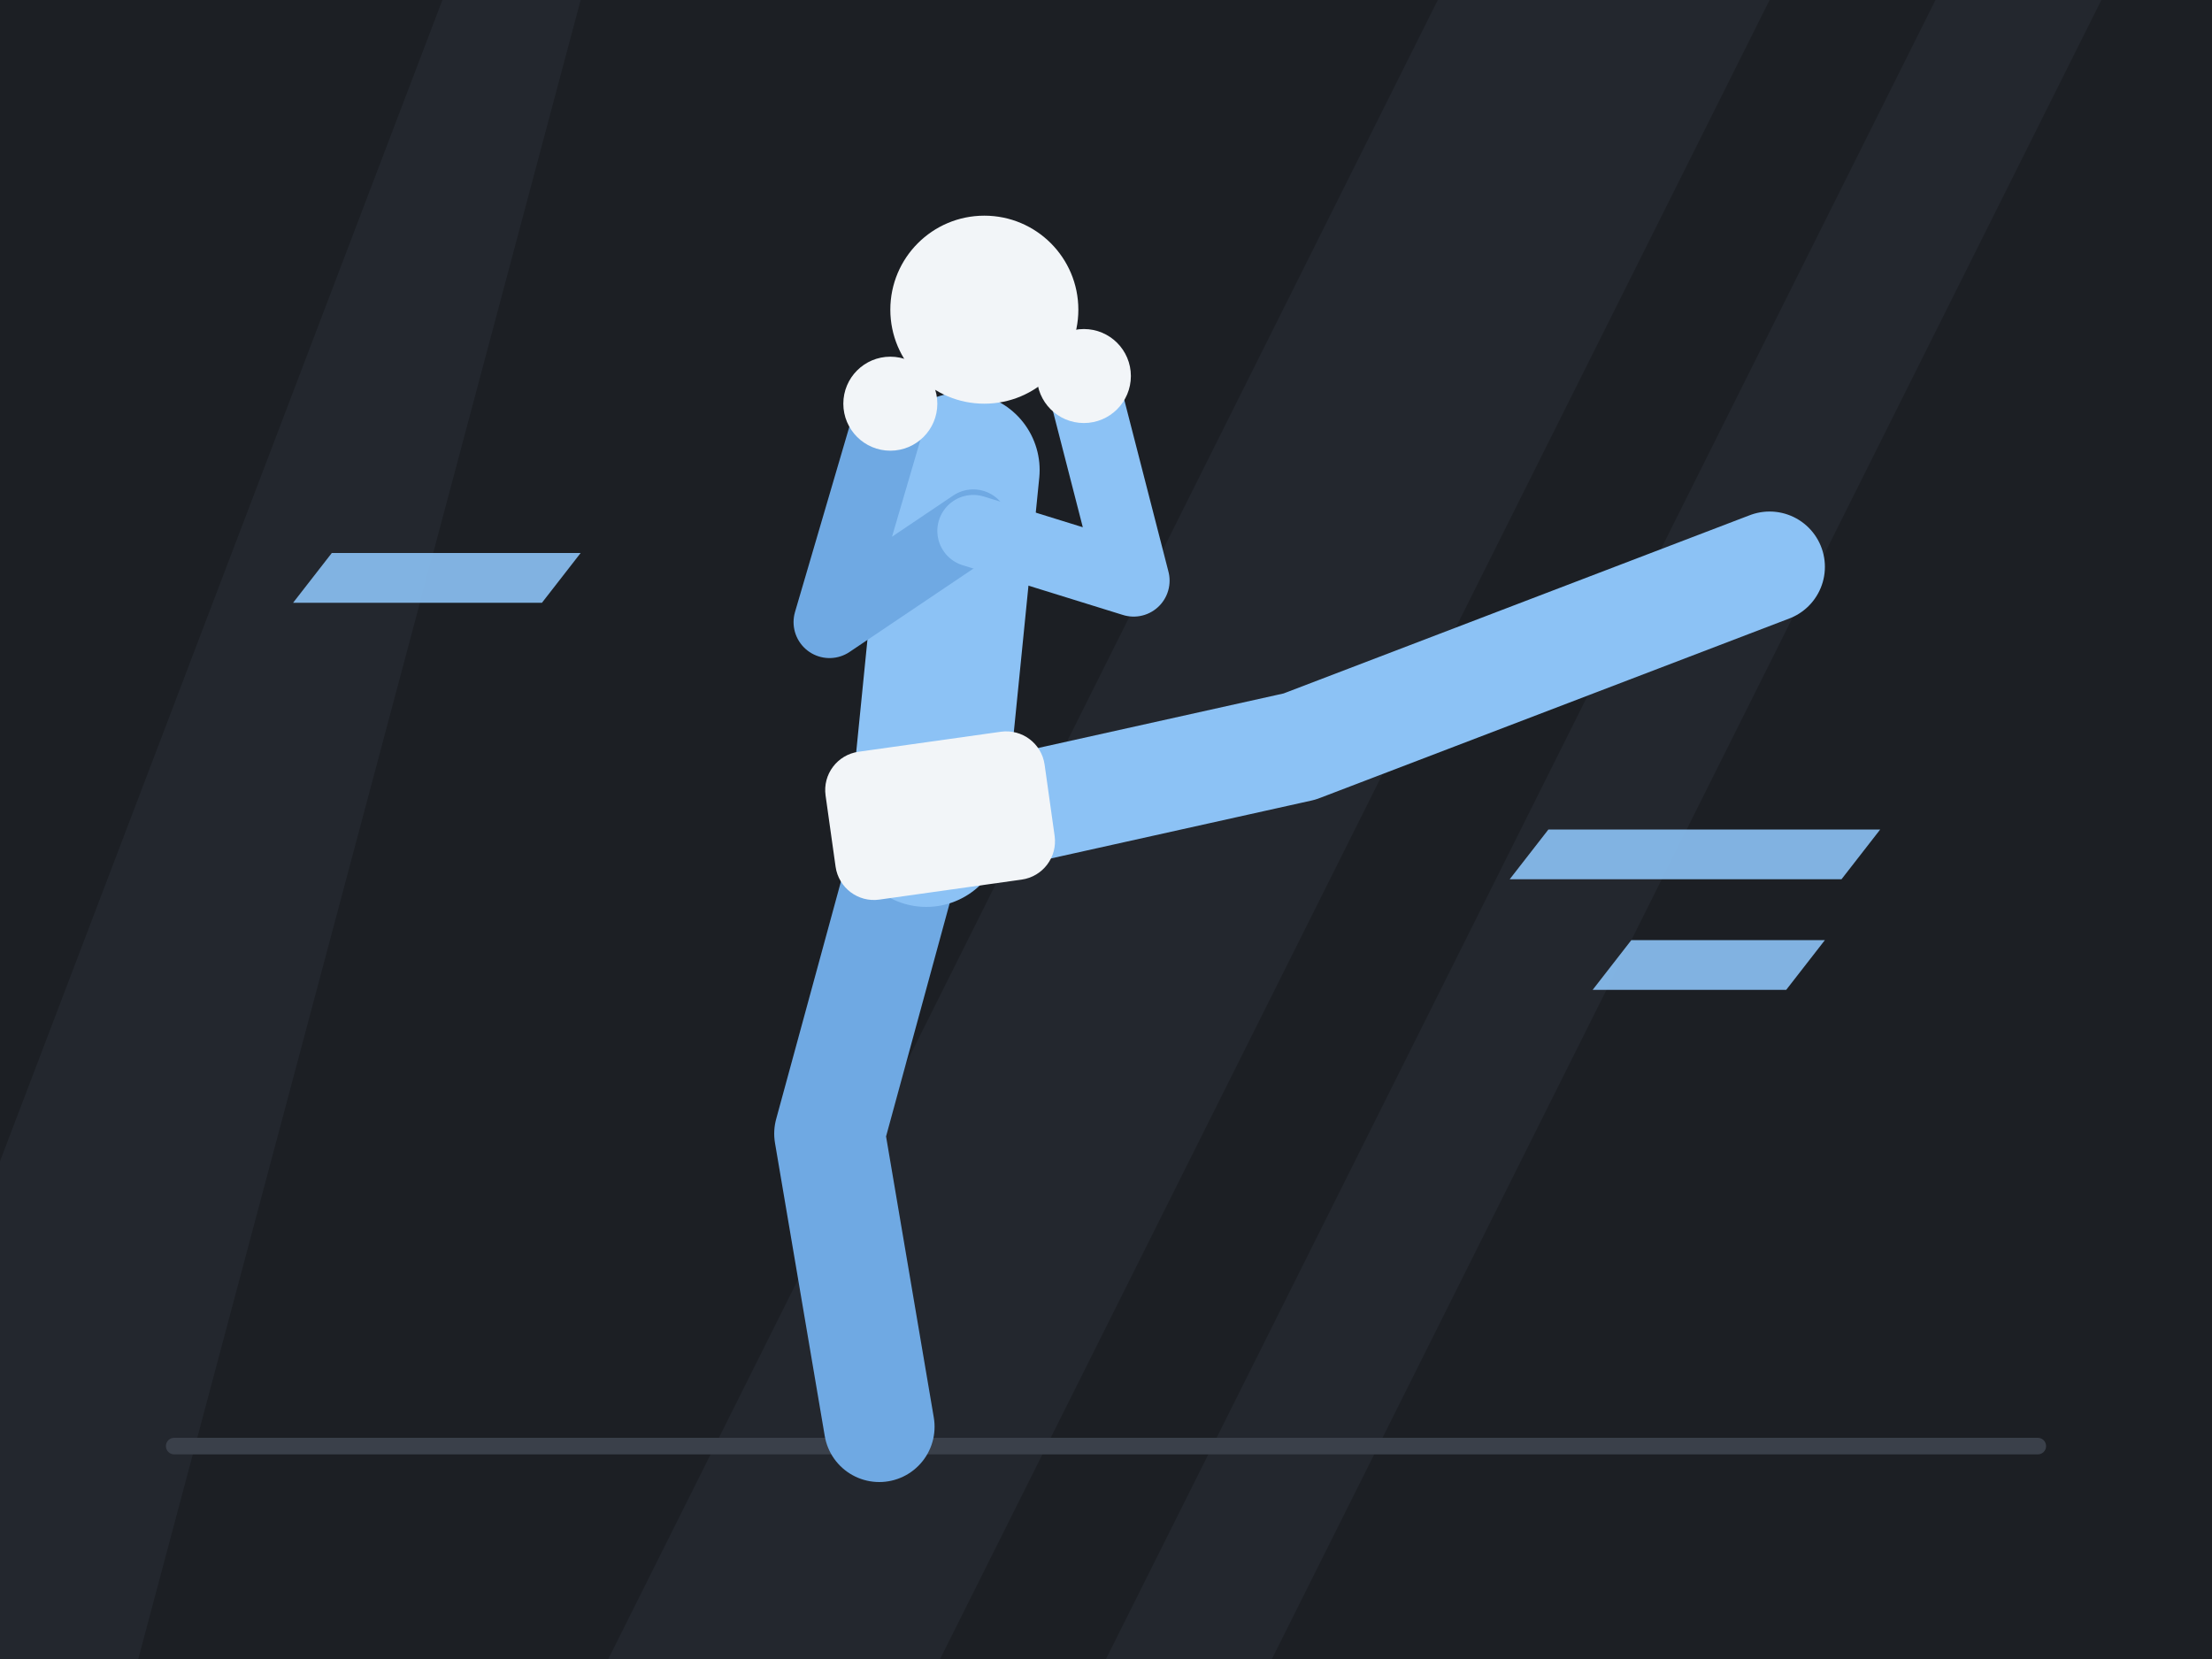
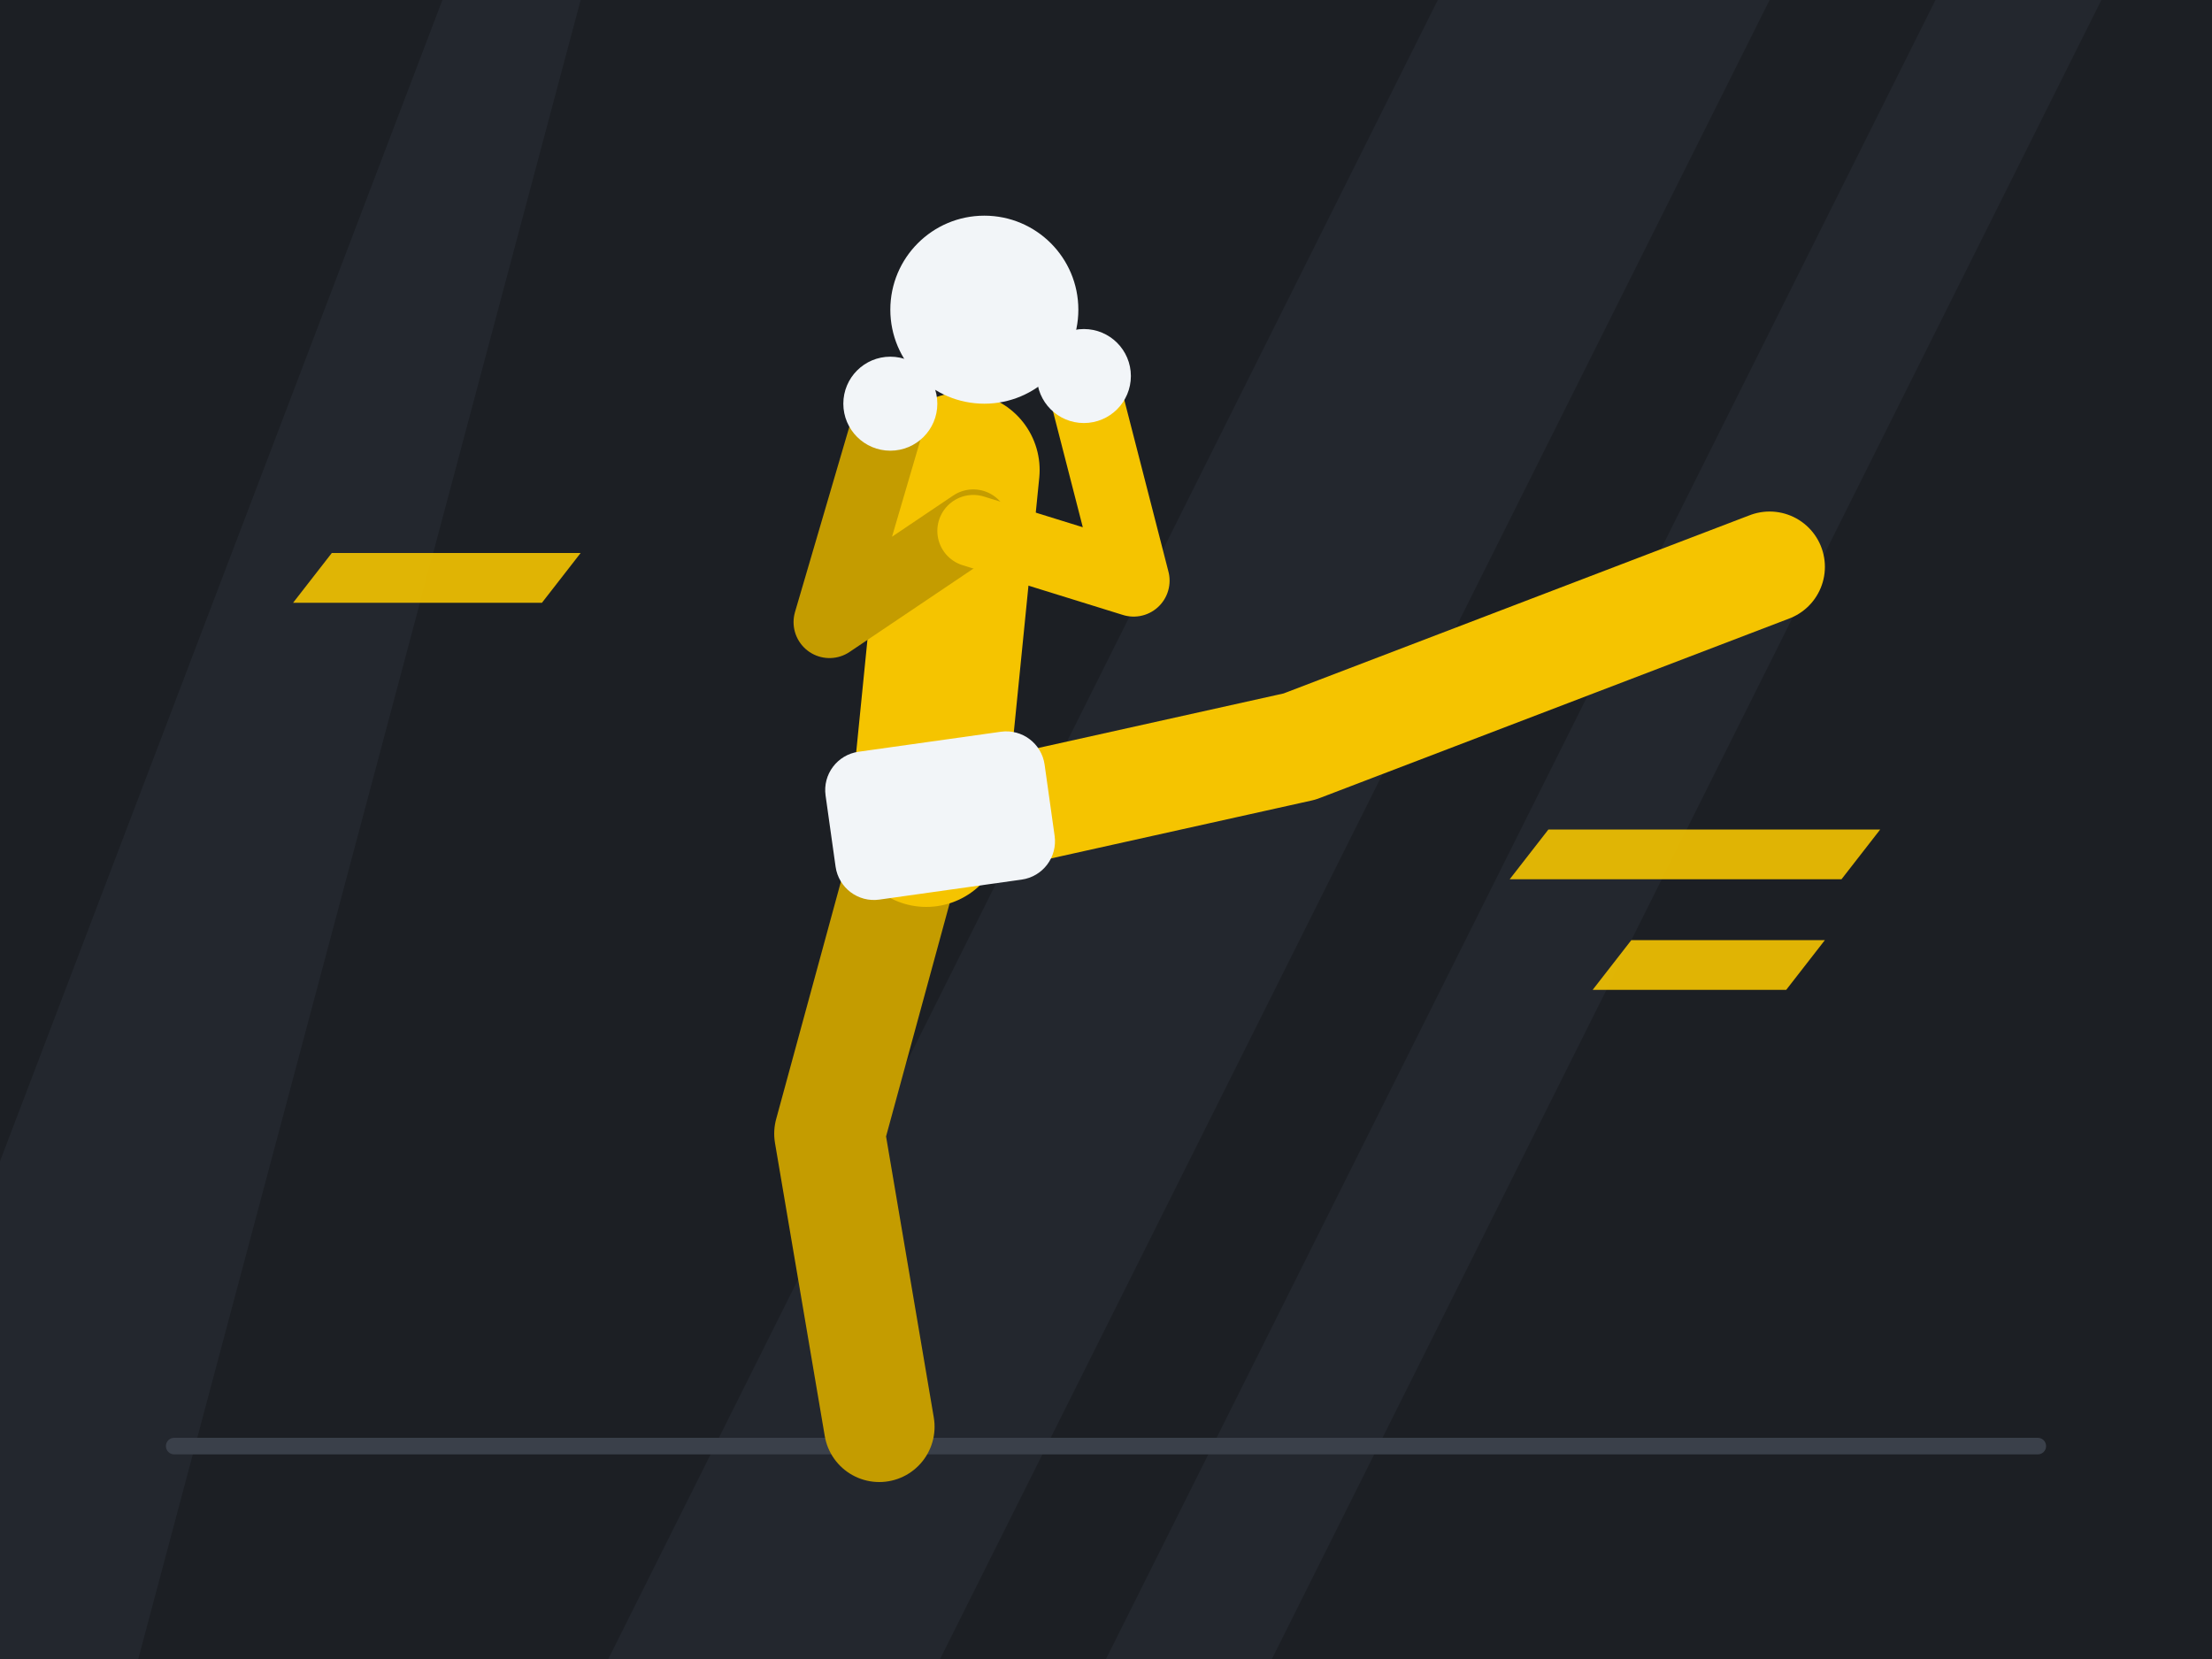
<svg xmlns="http://www.w3.org/2000/svg" viewBox="0 0 800 600">
  <rect width="800" height="600" fill="#1C1F24" />
  <g fill="#23272E">
    <path d="M520 0h120L340 600H220z" />
    <path d="M700 0h60L460 600h-60z" />
    <path d="M0 420L160 0h50L50 600H0z" />
  </g>
  <rect x="60" y="520" width="680" height="6" rx="3" fill="#3A404A" />
  <g stroke-linecap="round" stroke-linejoin="round" fill="none">
-     <path d="M330 300L300 410L318 516" stroke="#6FA9E3" stroke-width="40" />
-     <path d="M335 300L470 270L640 205" stroke="#8CC2F5" stroke-width="40" />
-     <path d="M348 170L335 300" stroke="#8CC2F5" stroke-width="56" />
-     <path d="M352 190L300 225L322 150" stroke="#6FA9E3" stroke-width="26" />
-     <path d="M352 192L410 210L392 140" stroke="#8CC2F5" stroke-width="26" />
+     <path d="M330 300L300 410L318 516" stroke="#C49C00" stroke-width="40" />
+     <path d="M335 300L470 270L640 205" stroke="#F5C400" stroke-width="40" />
+     <path d="M348 170L335 300" stroke="#F5C400" stroke-width="56" />
+     <path d="M352 190L300 225L322 150" stroke="#C49C00" stroke-width="26" />
+     <path d="M352 192L410 210L392 140" stroke="#F5C400" stroke-width="26" />
  </g>
  <rect x="300" y="268" width="80" height="54" rx="14" fill="#F2F5F8" transform="rotate(-8 340 295)" />
  <circle cx="356" cy="112" r="34" fill="#F2F5F8" />
  <circle cx="322" cy="146" r="17" fill="#F2F5F8" />
  <circle cx="392" cy="136" r="17" fill="#F2F5F8" />
-   <g fill="#8CC2F5" opacity=".9">
+   <g fill="#F5C400" opacity=".9">
    <path d="M560 300h120l-14 18H546z" />
    <path d="M590 340h70l-14 18h-70z" />
    <path d="M120 200h90l-14 18h-90z" />
  </g>
</svg>
